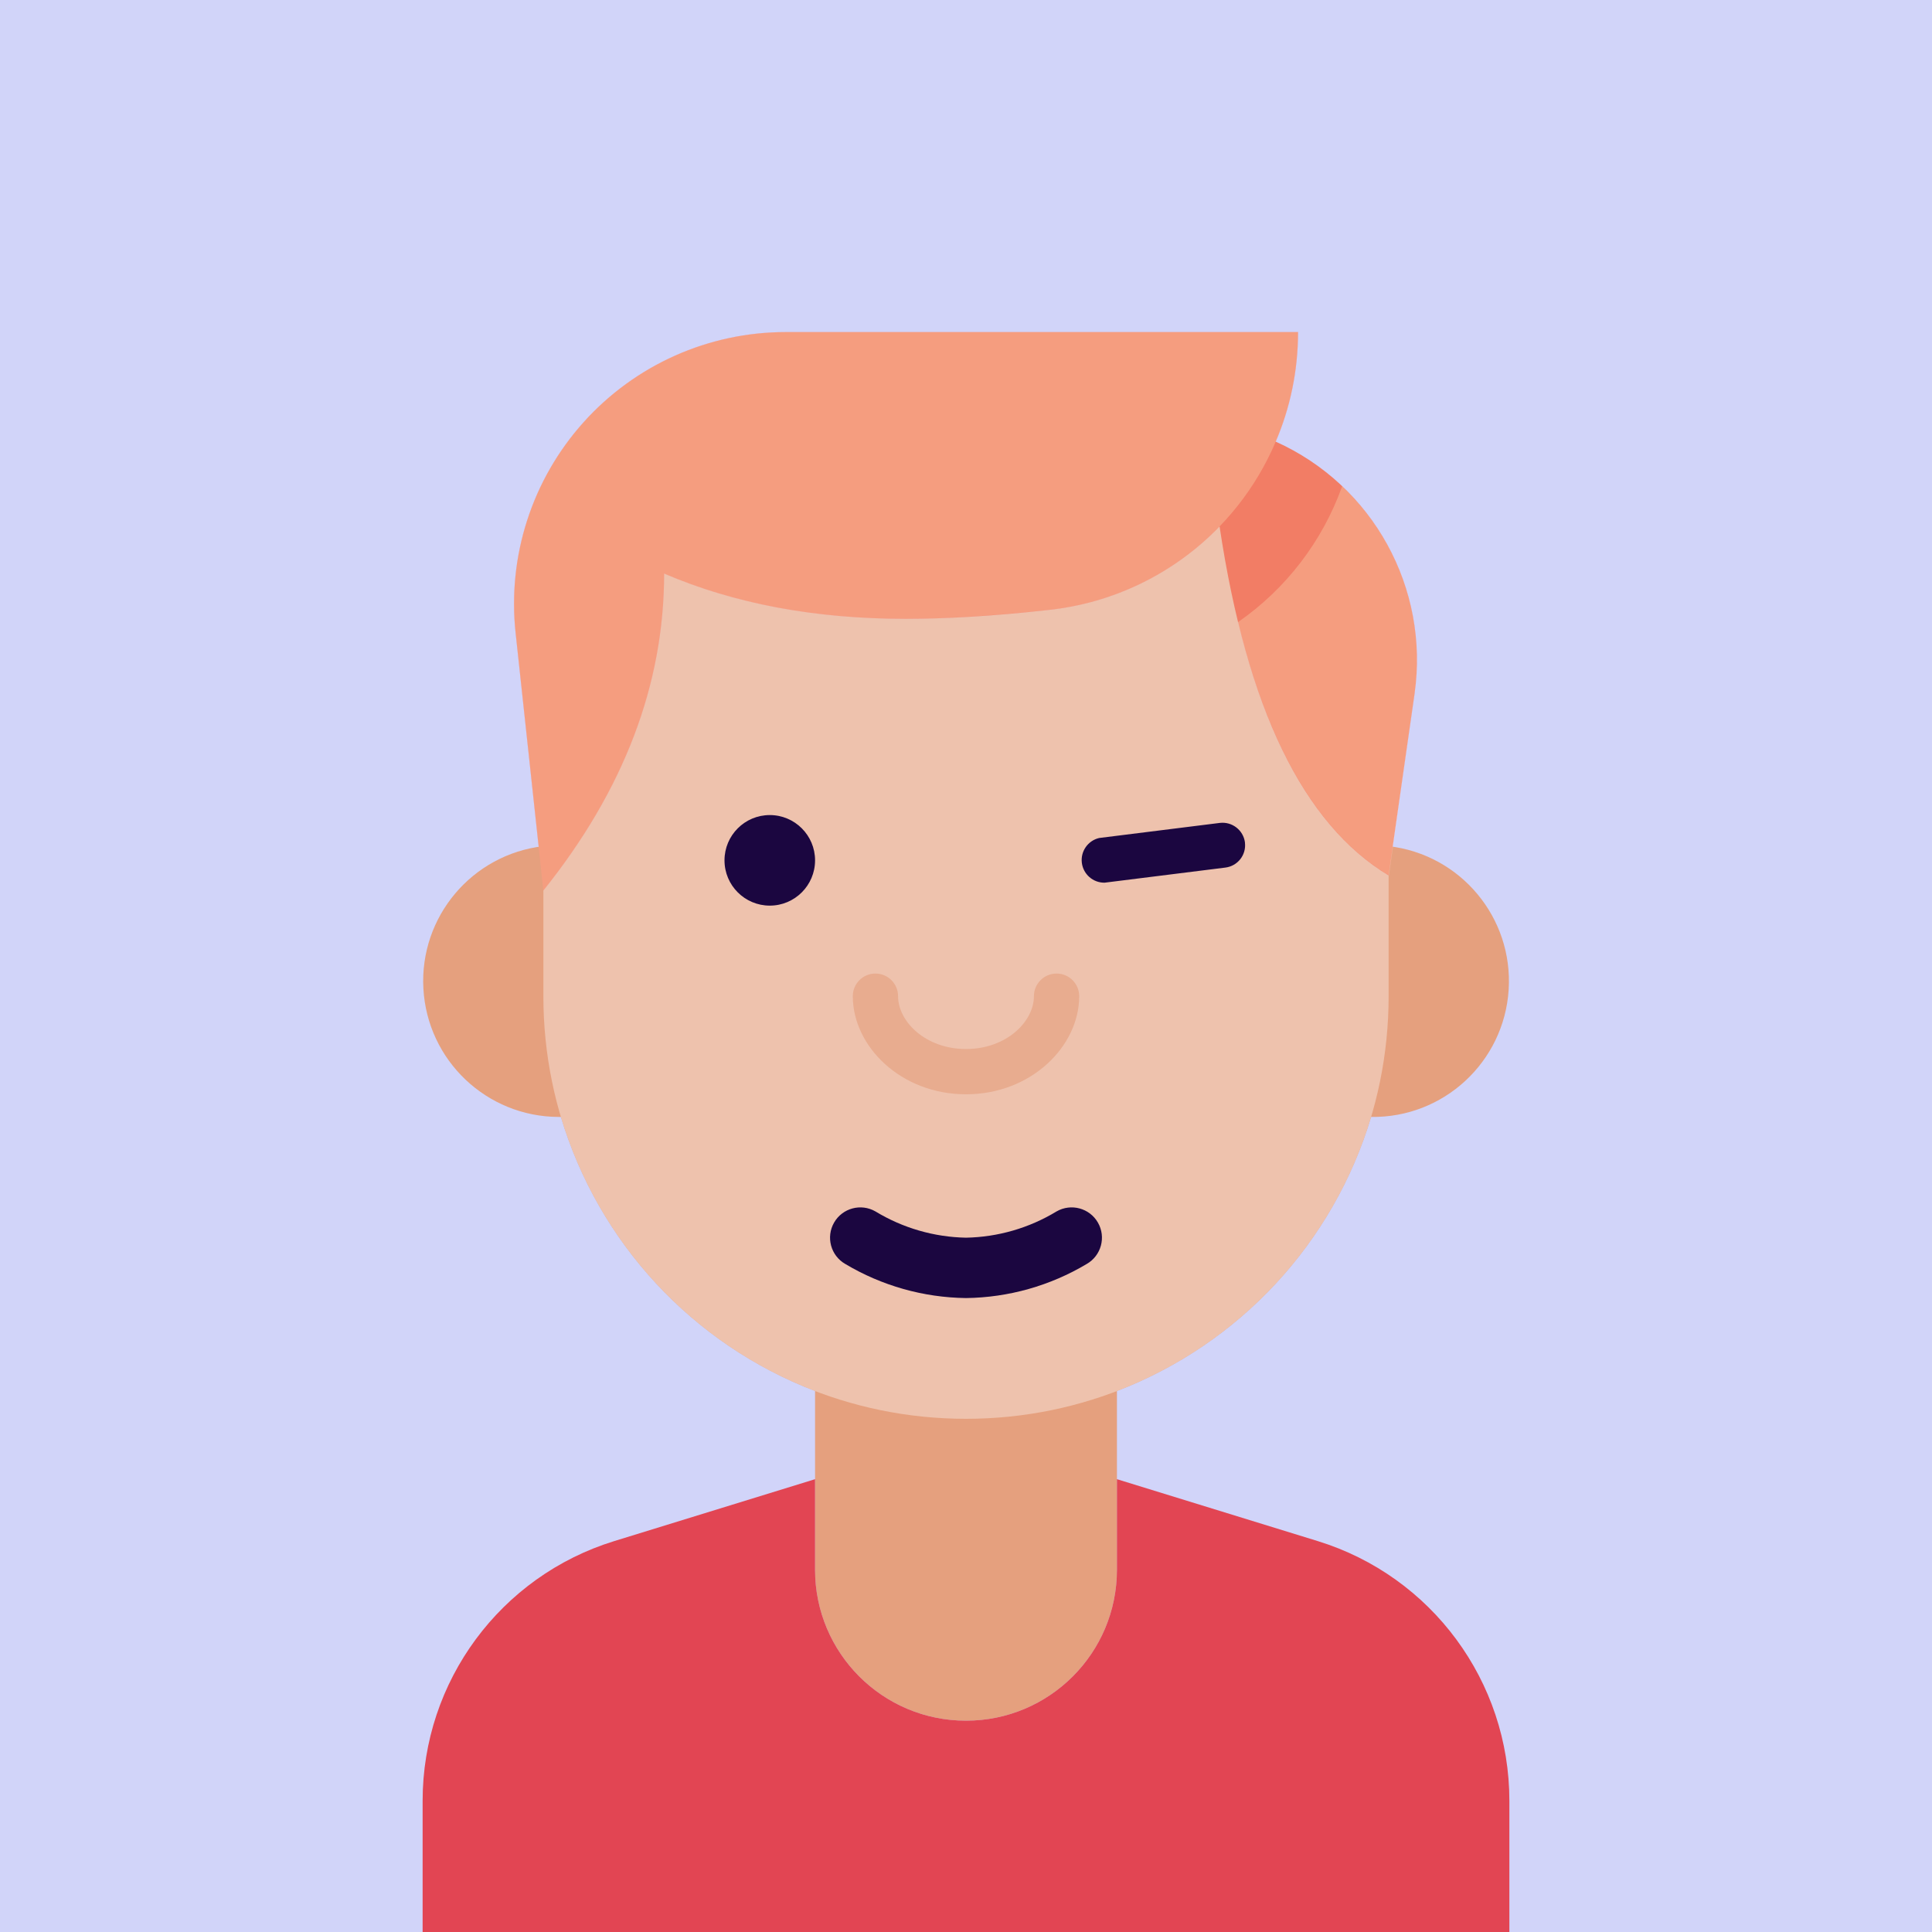
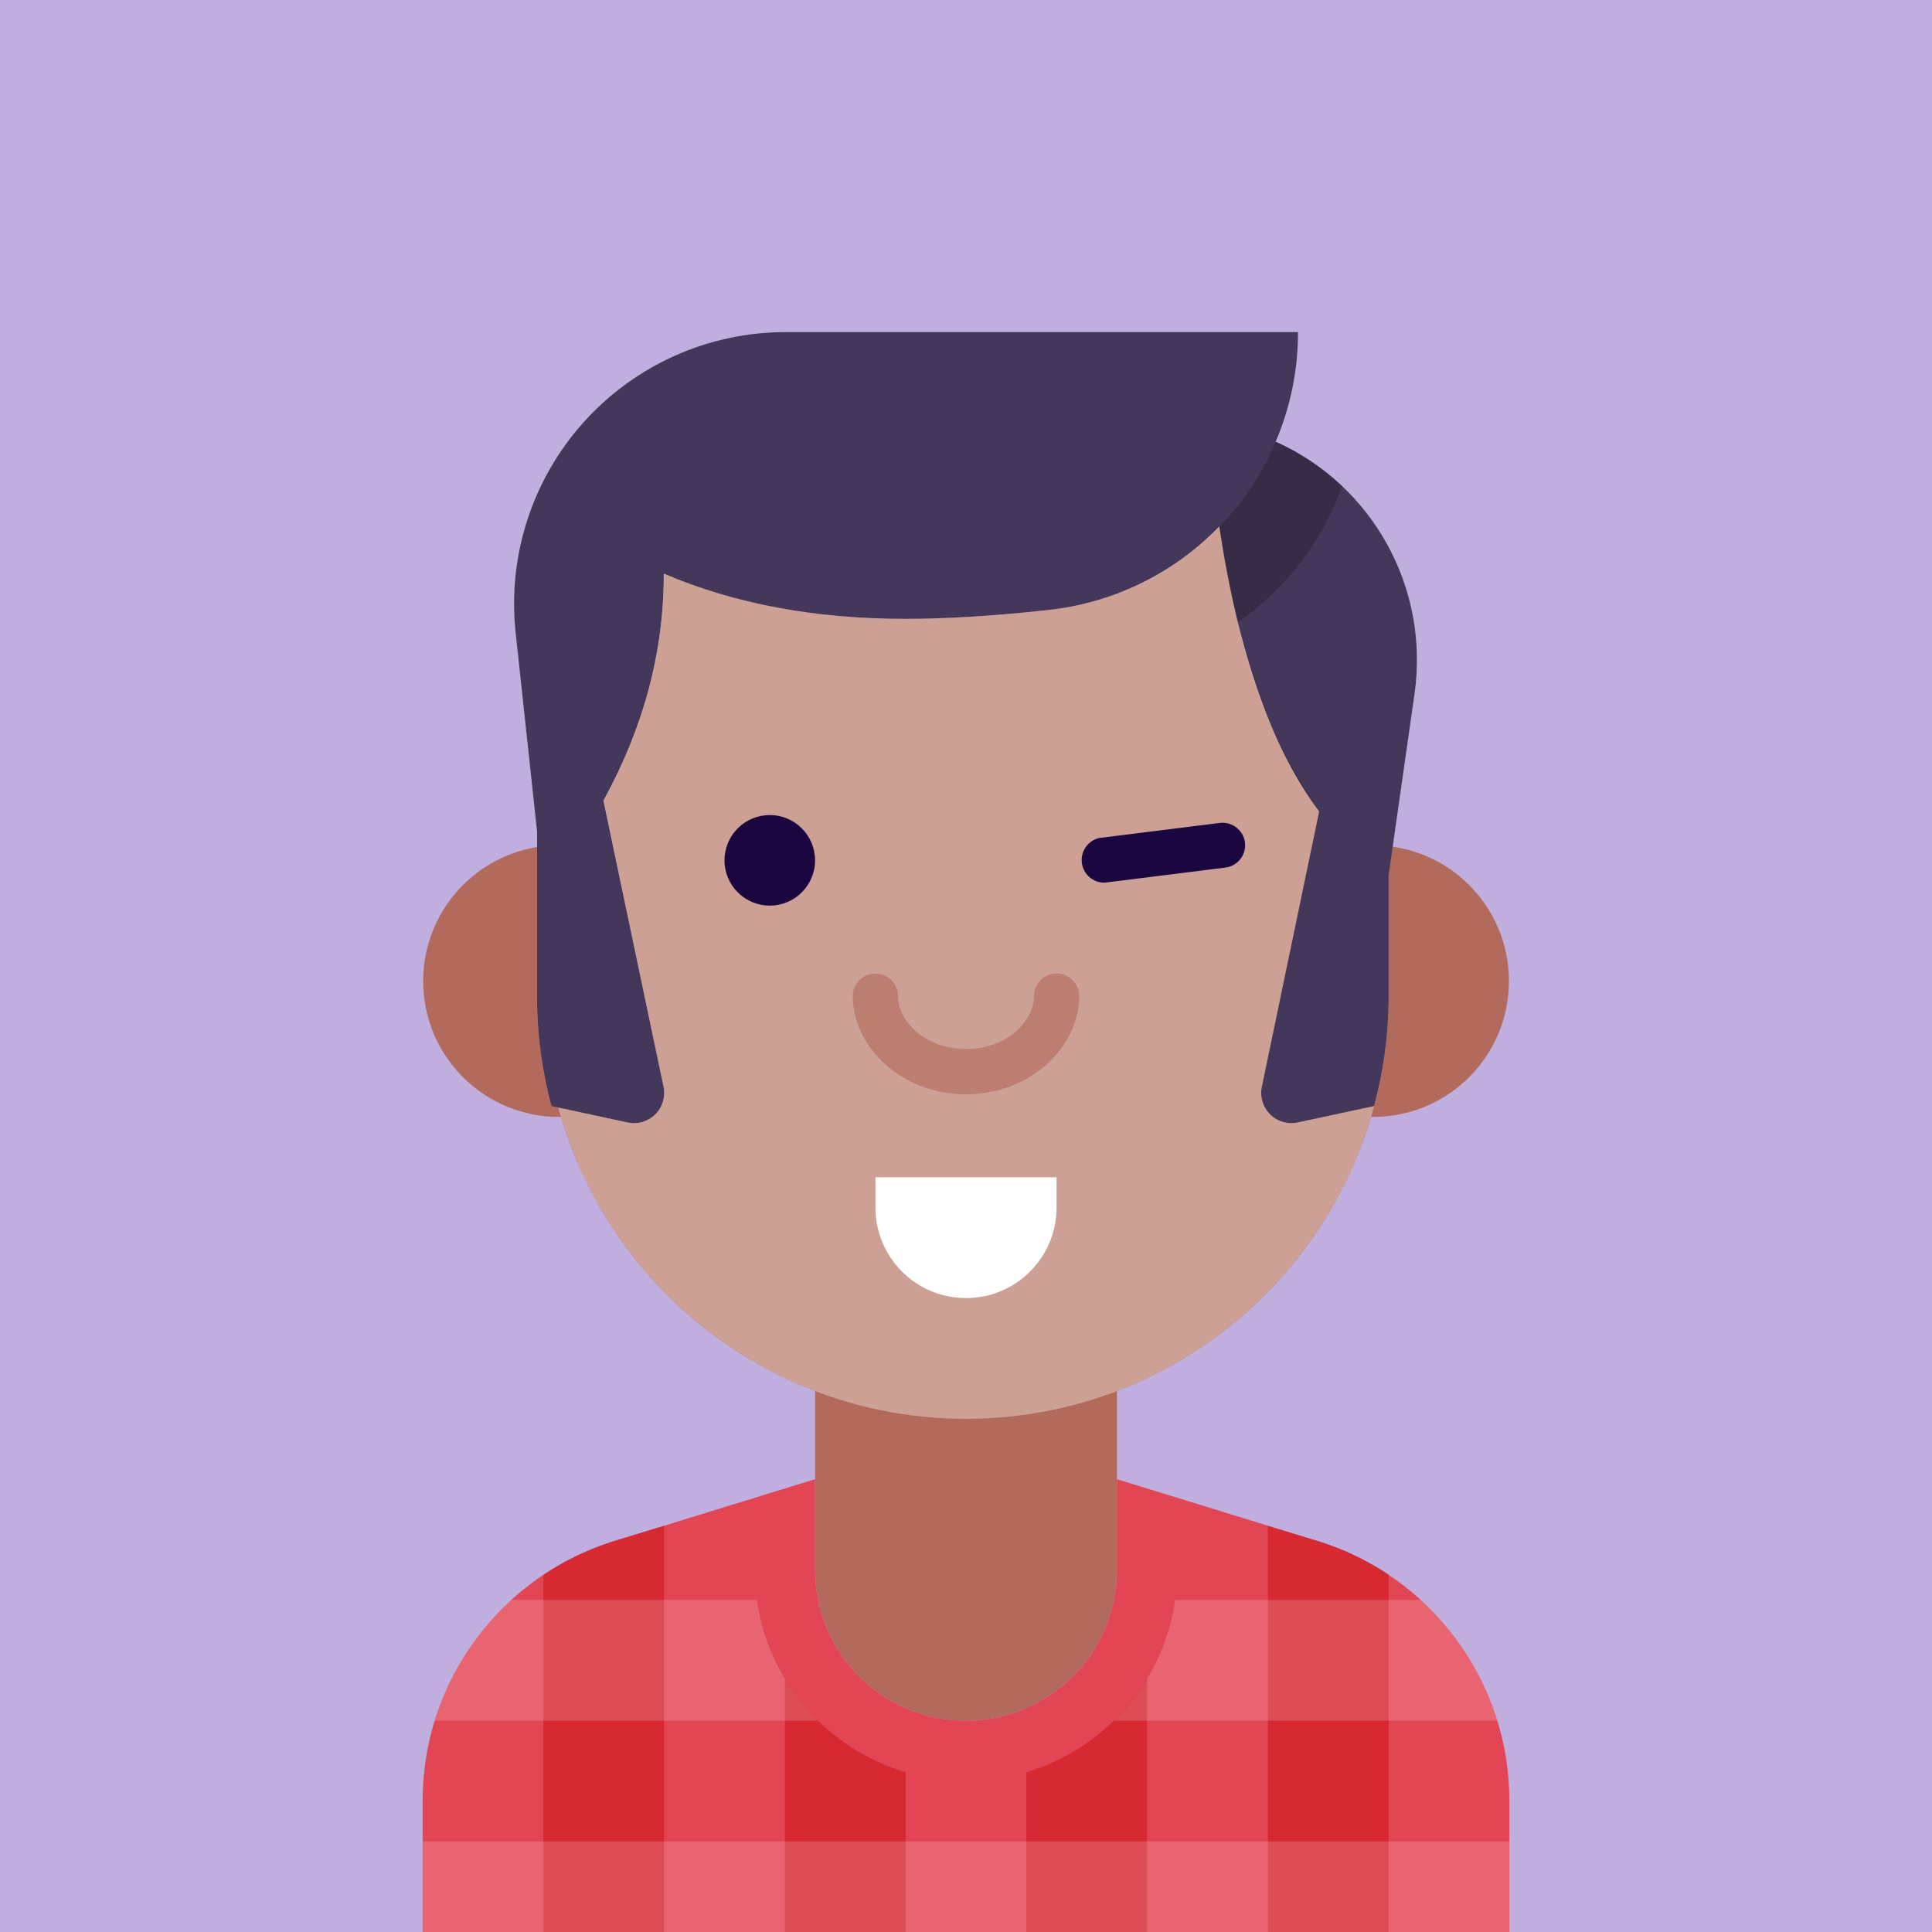
<svg xmlns="http://www.w3.org/2000/svg" viewBox="0 0 64 64" fill="none" shape-rendering="auto">
  <mask id="viewboxMask">
    <rect width="64" height="64" rx="0" ry="0" x="0" y="0" fill="#fff" />
  </mask>
  <g mask="url(#viewboxMask)">
-     <rect fill="#d1d4f9" width="64" height="64" x="0" y="0" />
-     <path d="M37 46.08V52a5 5 0 0 1-10 0v-5.92A14.04 14.04 0 0 1 18.58 37h-.08a4.5 4.5 0 0 1-.5-8.97V27a14 14 0 1 1 28 0v1.03a4.5 4.5 0 0 1-.58 8.97A14.04 14.04 0 0 1 37 46.08Z" fill="#e5a07e" />
+     <rect fill="#c0aede" width="64" height="64" x="0" y="0" />
+     <path d="M37 46.08V52a5 5 0 0 1-10 0v-5.92A14.04 14.04 0 0 1 18.58 37h-.08a4.5 4.5 0 0 1-.5-8.97V27a14 14 0 1 1 28 0v1.03a4.5 4.5 0 0 1-.58 8.97A14.04 14.04 0 0 1 37 46.08Z" fill="#b16a5b" />
    <mask id="personas-a" style="mask-type:luminance" maskUnits="userSpaceOnUse" x="14" y="13" width="36" height="44">
      <path d="M37 46.08V52a5 5 0 0 1-10 0v-5.92A14.04 14.04 0 0 1 18.58 37h-.08a4.5 4.5 0 0 1-.5-8.97V27a14 14 0 1 1 28 0v1.03a4.5 4.5 0 0 1-.58 8.97A14.04 14.04 0 0 1 37 46.08Z" fill="#fff" />
    </mask>
    <g mask="url(#personas-a)">
      <path d="M32 13a14 14 0 0 1 14 14v6a14 14 0 1 1-28 0v-6a14 14 0 0 1 14-14Z" fill="#fff" style="mix-blend-mode:overlay" opacity=".36" />
    </g>
    <g transform="translate(20 24)">
      <path d="M4 4.5a1.5 1.5 0 1 0 3 0 1.5 1.5 0 0 0-3 0ZM21.24 3.9a.75.75 0 0 0-.83-.64l-4 .5a.75.75 0 0 0 .18 1.48l4-.5c.41-.05.7-.42.65-.83Z" fill="#1B0640" />
    </g>
    <g transform="translate(2 2)">
-       <path d="M40.26 12.63a7.93 7.93 0 0 1 4.6 8.35L44 27c-2.83-1.7-4.7-5.55-5.6-11.56a9.24 9.24 0 0 1-5.7 2.77c-1.82.2-3.39.29-4.7.29-3 0-5.67-.5-8-1.5 0 3.67-1.33 7.17-4 10.5l-.92-8.53A9 9 0 0 1 24.03 9H41c0 1.28-.26 2.51-.74 3.63Z" fill="#f27d65" />
-       <path d="M40.26 12.63c.48-1.12.74-2.35.74-3.63H24.03a9 9 0 0 0-8.95 9.97L16 27.5c2.67-3.33 4-6.83 4-10.5 2.33 1 5 1.5 8 1.5 1.31 0 2.88-.1 4.7-.29a9.24 9.24 0 0 0 7.56-5.58ZM44.88 20.84a7.91 7.91 0 0 0-2.42-6.73 9.29 9.29 0 0 1-3.45 4.5c1.04 4.22 2.7 7.01 5 8.39l.85-6.02.02-.14Z" style="mix-blend-mode:overlay" opacity=".26" fill="#fff" />
+       <path d="m15.79 25.56-.71-6.6A9 9 0 0 1 24.03 9H41c0 1.28-.26 2.51-.74 3.63a7.93 7.93 0 0 1 4.6 8.35L44 27v4.22a14 14 0 0 1-.48 3.42l-2.52.54A1 1 0 0 1 39.8 34l1.9-9.12c-1.57-2.09-2.68-5.24-3.31-9.44a9.24 9.24 0 0 1-5.7 2.77c-1.82.2-3.39.29-4.7.29-3 0-5.67-.5-8-1.5 0 2.6-.67 5.1-2 7.52L19.98 34a1 1 0 0 1-1.2 1.18l-2.51-.54a14 14 0 0 1-.48-3.42v-5.66Z" fill="#362c47" />
+       <path fill-rule="evenodd" clip-rule="evenodd" d="M19.98 34 18 24.52c1.33-2.42 2-4.93 2-7.52 2.33 1 5 1.5 8 1.5 1.31 0 2.88-.1 4.7-.29A9.24 9.24 0 0 0 41 9H24.03a9 9 0 0 0-8.95 9.97l.7 6.59v5.66a14 14 0 0 0 .49 3.42l2.52.54A1 1 0 0 0 19.98 34ZM44 31.22V27l.86-6.02.02-.14a7.91 7.91 0 0 0-2.42-6.73 9.29 9.29 0 0 1-3.45 4.5 17.22 17.22 0 0 0 2.7 6.27L39.8 34A1 1 0 0 0 41 35.18l2.52-.54a14 14 0 0 0 .48-3.42Z" fill="#fff" style="mix-blend-mode:overlay" opacity=".26" />
    </g>
    <g transform="translate(11 44)">
      <path d="M16 5v3a5 5 0 0 0 10 0V5l6.65 2.05a9 9 0 0 1 6.35 8.6V20H3v-4.35a9 9 0 0 1 6.35-8.6L16 5Z" fill="#e24553" />
+       <path d="m11 6.54-1.65.5A9 9 0 0 0 7 8.17V20h4V6.54ZM15 20h4v-5.29a7.02 7.02 0 0 1-4-3.1V20ZM23 20h4v-8.4a7.02 7.02 0 0 1-4 3.11v5.3ZM31 20h4V8.16a9 9 0 0 0-2.35-1.12L31 6.55V20Z" style="mix-blend-mode:overlay" opacity=".4" fill="#000" />
+       <path d="M3.4 13a9.01 9.01 0 0 1 2.53-4h8.14a6.98 6.98 0 0 0 2.03 4H3.4ZM39 17v3H3v-3h36ZM36.07 9a9.01 9.01 0 0 1 2.53 4H25.9a6.98 6.98 0 0 0 2.03-4h8.14Z" style="mix-blend-mode:lighten" opacity=".17" fill="#fff" />
    </g>
    <g transform="translate(23 36)">
-       <path d="M5 5.87a1 1 0 1 1 1-1.74A6 6 0 0 0 9 5a6 6 0 0 0 3-.87 1 1 0 1 1 1 1.74A8 8 0 0 1 9 7a8 8 0 0 1-4-1.13Z" fill="#1B0640" />
+       <path d="M6 3h6v1a3 3 0 0 1-6 0V3Z" fill="#fff" />
    </g>
    <g transform="translate(24 28)">
      <path d="M4.25 5a.75.75 0 0 1 1.5 0c0 .84.91 1.75 2.25 1.75 1.34 0 2.25-.91 2.25-1.75a.75.75 0 0 1 1.5 0c0 1.66-1.59 3.25-3.75 3.25S4.25 6.66 4.25 5Z" fill="#000" style="mix-blend-mode:overlay" opacity=".36" />
    </g>
    <g transform="translate(14 26)" />
  </g>
</svg>
